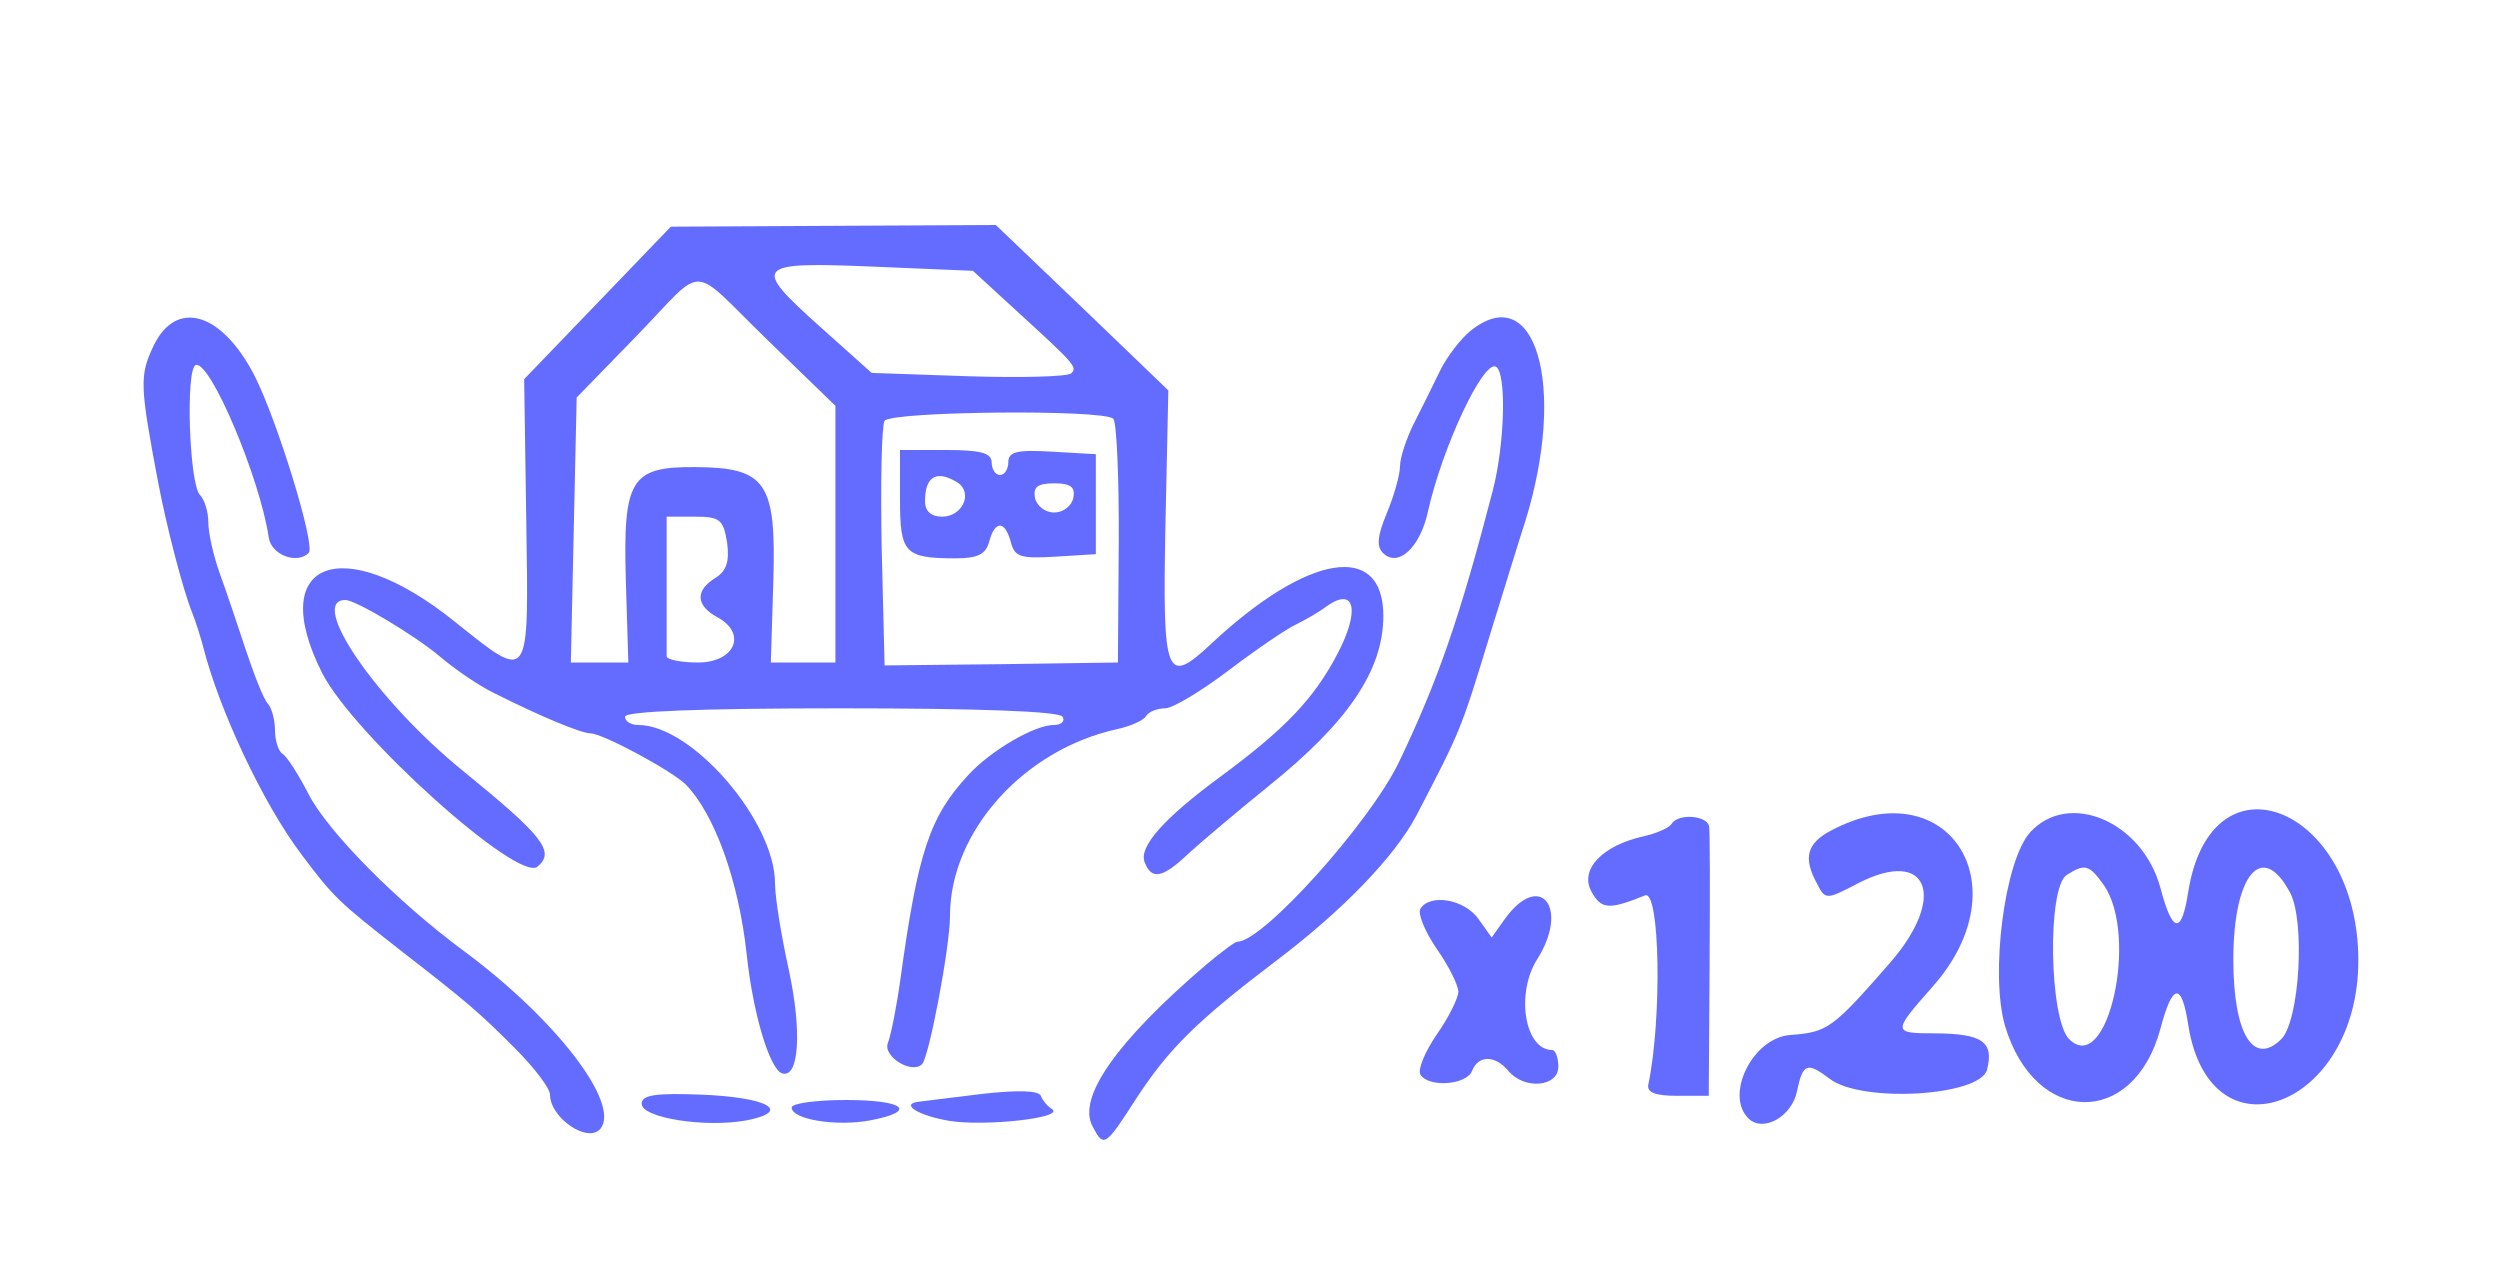
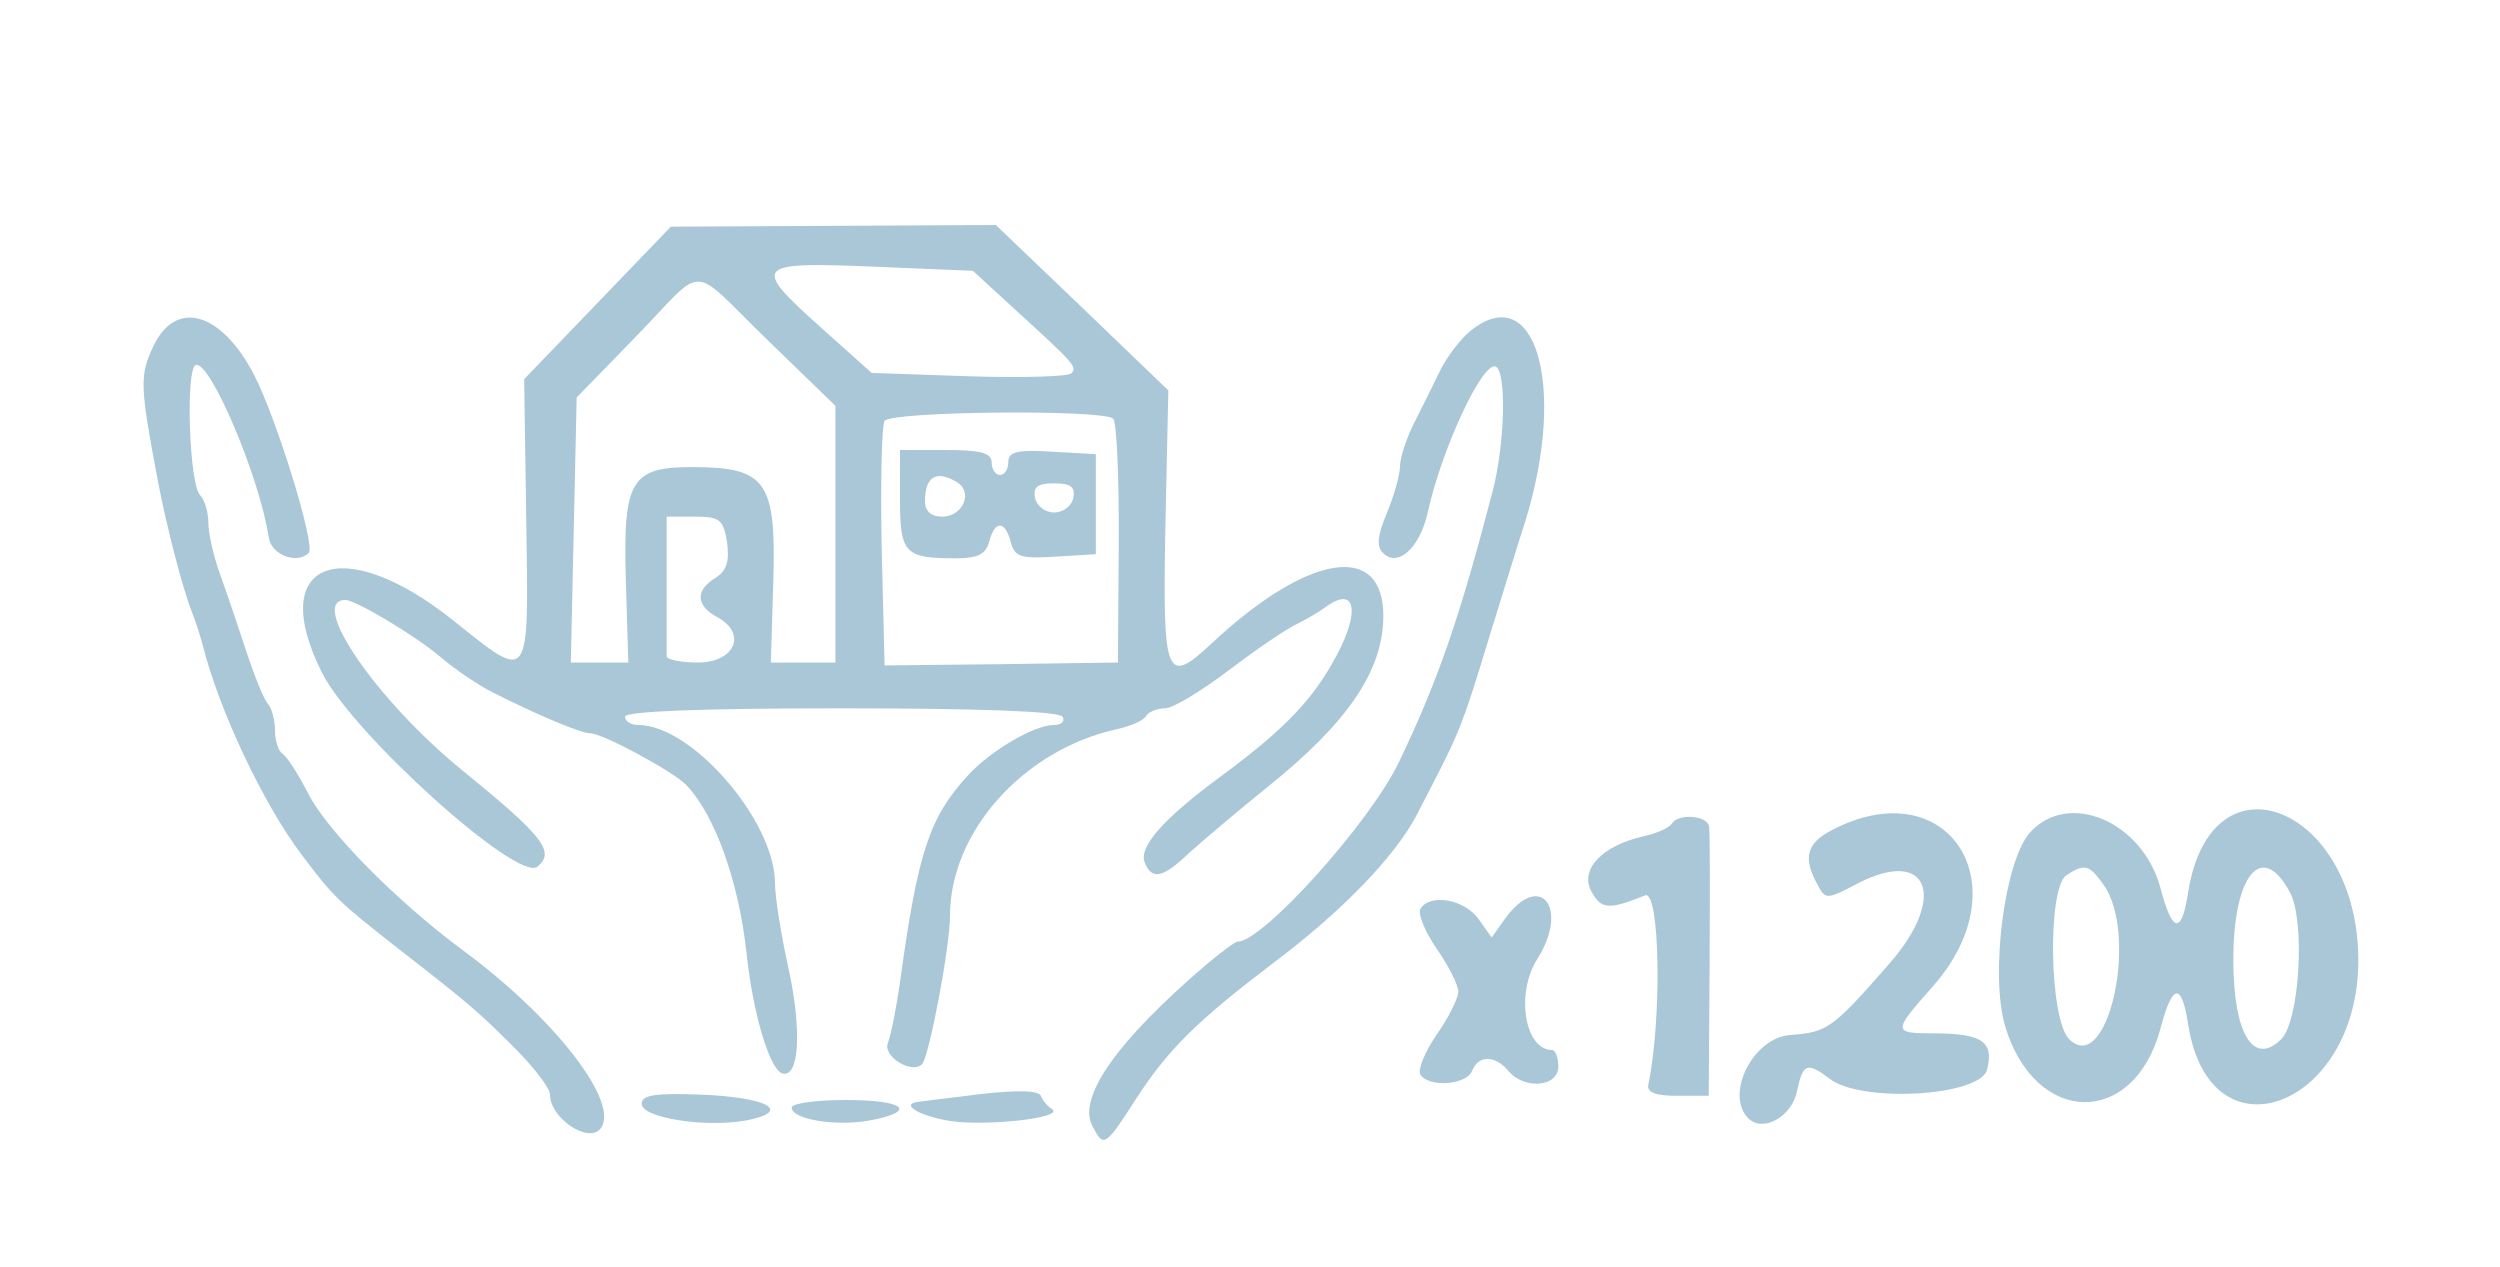
<svg xmlns="http://www.w3.org/2000/svg" version="1.0" width="300pt" height="152pt" viewBox="0 0 300 152" preserveAspectRatio="xMidYMid meet">
-   <g transform="translate(0,152) scale(0.05,-0.05)" fill="#646cff" stroke="none">
+   <g transform="translate(0,152) scale(0.05,-0.05)" fill="#aac7d8" stroke="none">
    <path d="M1434 2313 l-176 -183 5 -339 c6 -395 11 -389 -174 -241 -269 215 -451 143 -316 -125 75 -148 471 -504 517 -465 43 36 14 73 -179 230 -207 168 -373 410 -282 410 25 0 168 -86 226 -135 35 -30 93 -70 130 -88 111 -56 210 -97 232 -97 29 0 196 -90 229 -123 69 -71 127 -231 146 -407 15 -142 55 -276 85 -286 41 -13 48 101 16 249 -18 81 -33 174 -33 207 0 149 -199 380 -328 380 -18 0 -32 9 -32 20 0 13 186 20 519 20 324 0 523 -7 531 -20 7 -11 -3 -20 -21 -20 -46 0 -151 -61 -205 -120 -93 -100 -121 -185 -163 -490 -9 -66 -23 -135 -30 -153 -13 -32 57 -76 82 -51 17 18 67 282 67 356 0 202 177 399 401 448 32 7 64 21 70 32 6 10 27 18 45 18 19 0 88 42 154 92 66 50 138 99 160 109 22 11 56 30 74 44 68 48 81 -10 25 -116 -56 -106 -124 -178 -280 -293 -136 -100 -196 -168 -182 -205 17 -44 43 -39 107 22 31 28 116 100 189 159 192 154 277 279 277 410 0 179 -181 150 -413 -67 -109 -102 -117 -81 -110 283 l7 325 -207 199 -207 198 -390 -2 -390 -2 -176 -183z m998 -12 c149 -136 154 -142 139 -157 -8 -8 -119 -11 -247 -7 l-232 8 -124 111 c-165 148 -158 156 130 144 l237 -10 97 -89z m-589 -78 l162 -157 0 -308 0 -308 -78 0 -77 0 6 196 c7 237 -17 272 -188 273 -154 1 -173 -29 -166 -272 l6 -197 -69 0 -69 0 7 318 7 318 143 147 c171 176 123 177 316 -10z m829 -188 c8 -9 14 -144 13 -300 l-2 -285 -280 -4 -280 -3 -7 283 c-3 156 0 293 7 304 16 23 526 28 549 5z m-927 -297 c6 -45 -1 -68 -28 -85 -49 -30 -47 -66 4 -94 73 -39 43 -109 -46 -109 -41 0 -75 7 -75 15 0 8 0 87 0 175 l0 160 68 0 c60 0 68 -7 77 -62z" />
    <path d="M2160 1842 c0 -130 11 -142 134 -142 53 0 72 10 80 40 14 52 38 51 52 -1 9 -36 24 -40 107 -35 l97 6 0 120 0 120 -105 6 c-84 5 -105 0 -105 -25 0 -17 -9 -31 -20 -31 -11 0 -20 14 -20 30 0 23 -26 30 -110 30 l-110 0 0 -118z m138 40 c38 -25 12 -82 -37 -82 -26 0 -41 13 -41 37 0 60 28 76 78 45z m278 -37 c-4 -19 -24 -35 -46 -35 -22 0 -42 16 -46 35 -5 26 6 35 46 35 40 0 51 -9 46 -35z" />
    <path d="M368 2209 c-33 -71 -33 -92 12 -329 20 -104 58 -252 81 -310 9 -22 20 -58 26 -80 38 -152 144 -378 236 -500 78 -104 89 -114 237 -230 165 -128 190 -150 275 -235 47 -47 85 -97 85 -112 0 -56 91 -118 121 -82 49 60 -107 264 -331 429 -158 117 -324 285 -370 375 -24 47 -52 90 -62 96 -10 6 -18 32 -18 56 0 25 -8 54 -17 64 -10 10 -33 69 -53 129 -20 61 -48 144 -63 185 -15 42 -27 96 -27 121 0 25 -9 55 -20 66 -26 26 -35 305 -10 312 35 10 154 -272 175 -414 6 -42 68 -65 96 -37 17 17 -76 320 -131 427 -79 152 -188 183 -242 69z" />
    <path d="M3528 2245 c-23 -19 -56 -62 -72 -95 -16 -33 -44 -90 -63 -127 -18 -36 -33 -82 -33 -102 0 -20 -14 -70 -31 -111 -23 -55 -26 -81 -10 -97 36 -36 89 12 108 99 34 153 132 363 163 348 26 -13 22 -186 -8 -300 -78 -300 -130 -452 -225 -650 -70 -145 -326 -430 -387 -430 -6 0 -39 -25 -75 -55 -215 -184 -310 -319 -273 -388 27 -52 30 -50 106 68 77 118 145 185 332 327 162 122 287 252 339 350 108 208 106 202 178 438 36 116 73 237 84 270 100 324 24 583 -133 455z" />
    <path d="M4012 1063 c-6 -10 -36 -23 -67 -30 -99 -22 -154 -79 -126 -132 24 -44 42 -45 129 -10 36 15 41 -296 8 -454 -4 -19 17 -27 70 -27 l75 0 2 310 c1 171 1 321 -1 335 -2 28 -74 34 -90 8z" />
    <path d="M4395 1047 c-59 -31 -68 -66 -34 -128 20 -39 22 -39 100 2 167 85 213 -34 74 -193 -138 -158 -149 -165 -238 -172 -90 -6 -158 -143 -101 -200 35 -35 105 4 117 66 14 66 24 70 78 29 77 -59 362 -42 378 22 17 67 -12 86 -124 87 -104 0 -104 2 -5 114 214 244 34 520 -245 373z" />
    <path d="M4872 1042 c-61 -68 -96 -340 -60 -464 72 -241 309 -245 373 -7 29 110 51 113 67 8 53 -331 408 -196 408 156 0 368 -352 511 -408 166 -16 -105 -38 -102 -67 8 -43 160 -221 235 -313 133z m177 -126 c85 -122 9 -461 -83 -370 -48 48 -53 364 -6 394 44 28 54 25 89 -24z m447 -18 c37 -69 23 -308 -21 -352 -67 -66 -115 13 -115 191 0 204 69 287 136 161z" />
    <path d="M3409 859 c-7 -12 11 -55 39 -96 29 -41 52 -88 52 -103 0 -15 -23 -62 -52 -103 -28 -41 -46 -84 -39 -96 20 -32 111 -25 124 9 15 38 55 38 87 0 38 -46 120 -39 120 10 0 22 -7 40 -15 40 -66 0 -88 137 -35 219 77 123 6 212 -78 96 l-32 -45 -32 45 c-34 47 -116 61 -139 24z" />
    <path d="M2360 415 c-71 -9 -141 -17 -154 -19 -47 -5 -4 -33 72 -46 85 -14 278 7 247 28 -10 6 -23 21 -27 32 -5 13 -55 14 -138 5z" />
    <path d="M1540 391 c0 -34 152 -58 251 -40 113 22 51 56 -111 62 -107 4 -140 -1 -140 -22z" />
    <path d="M1900 382 c0 -29 108 -46 188 -31 116 22 83 49 -58 49 -71 0 -130 -8 -130 -18z" />
  </g>
</svg>
